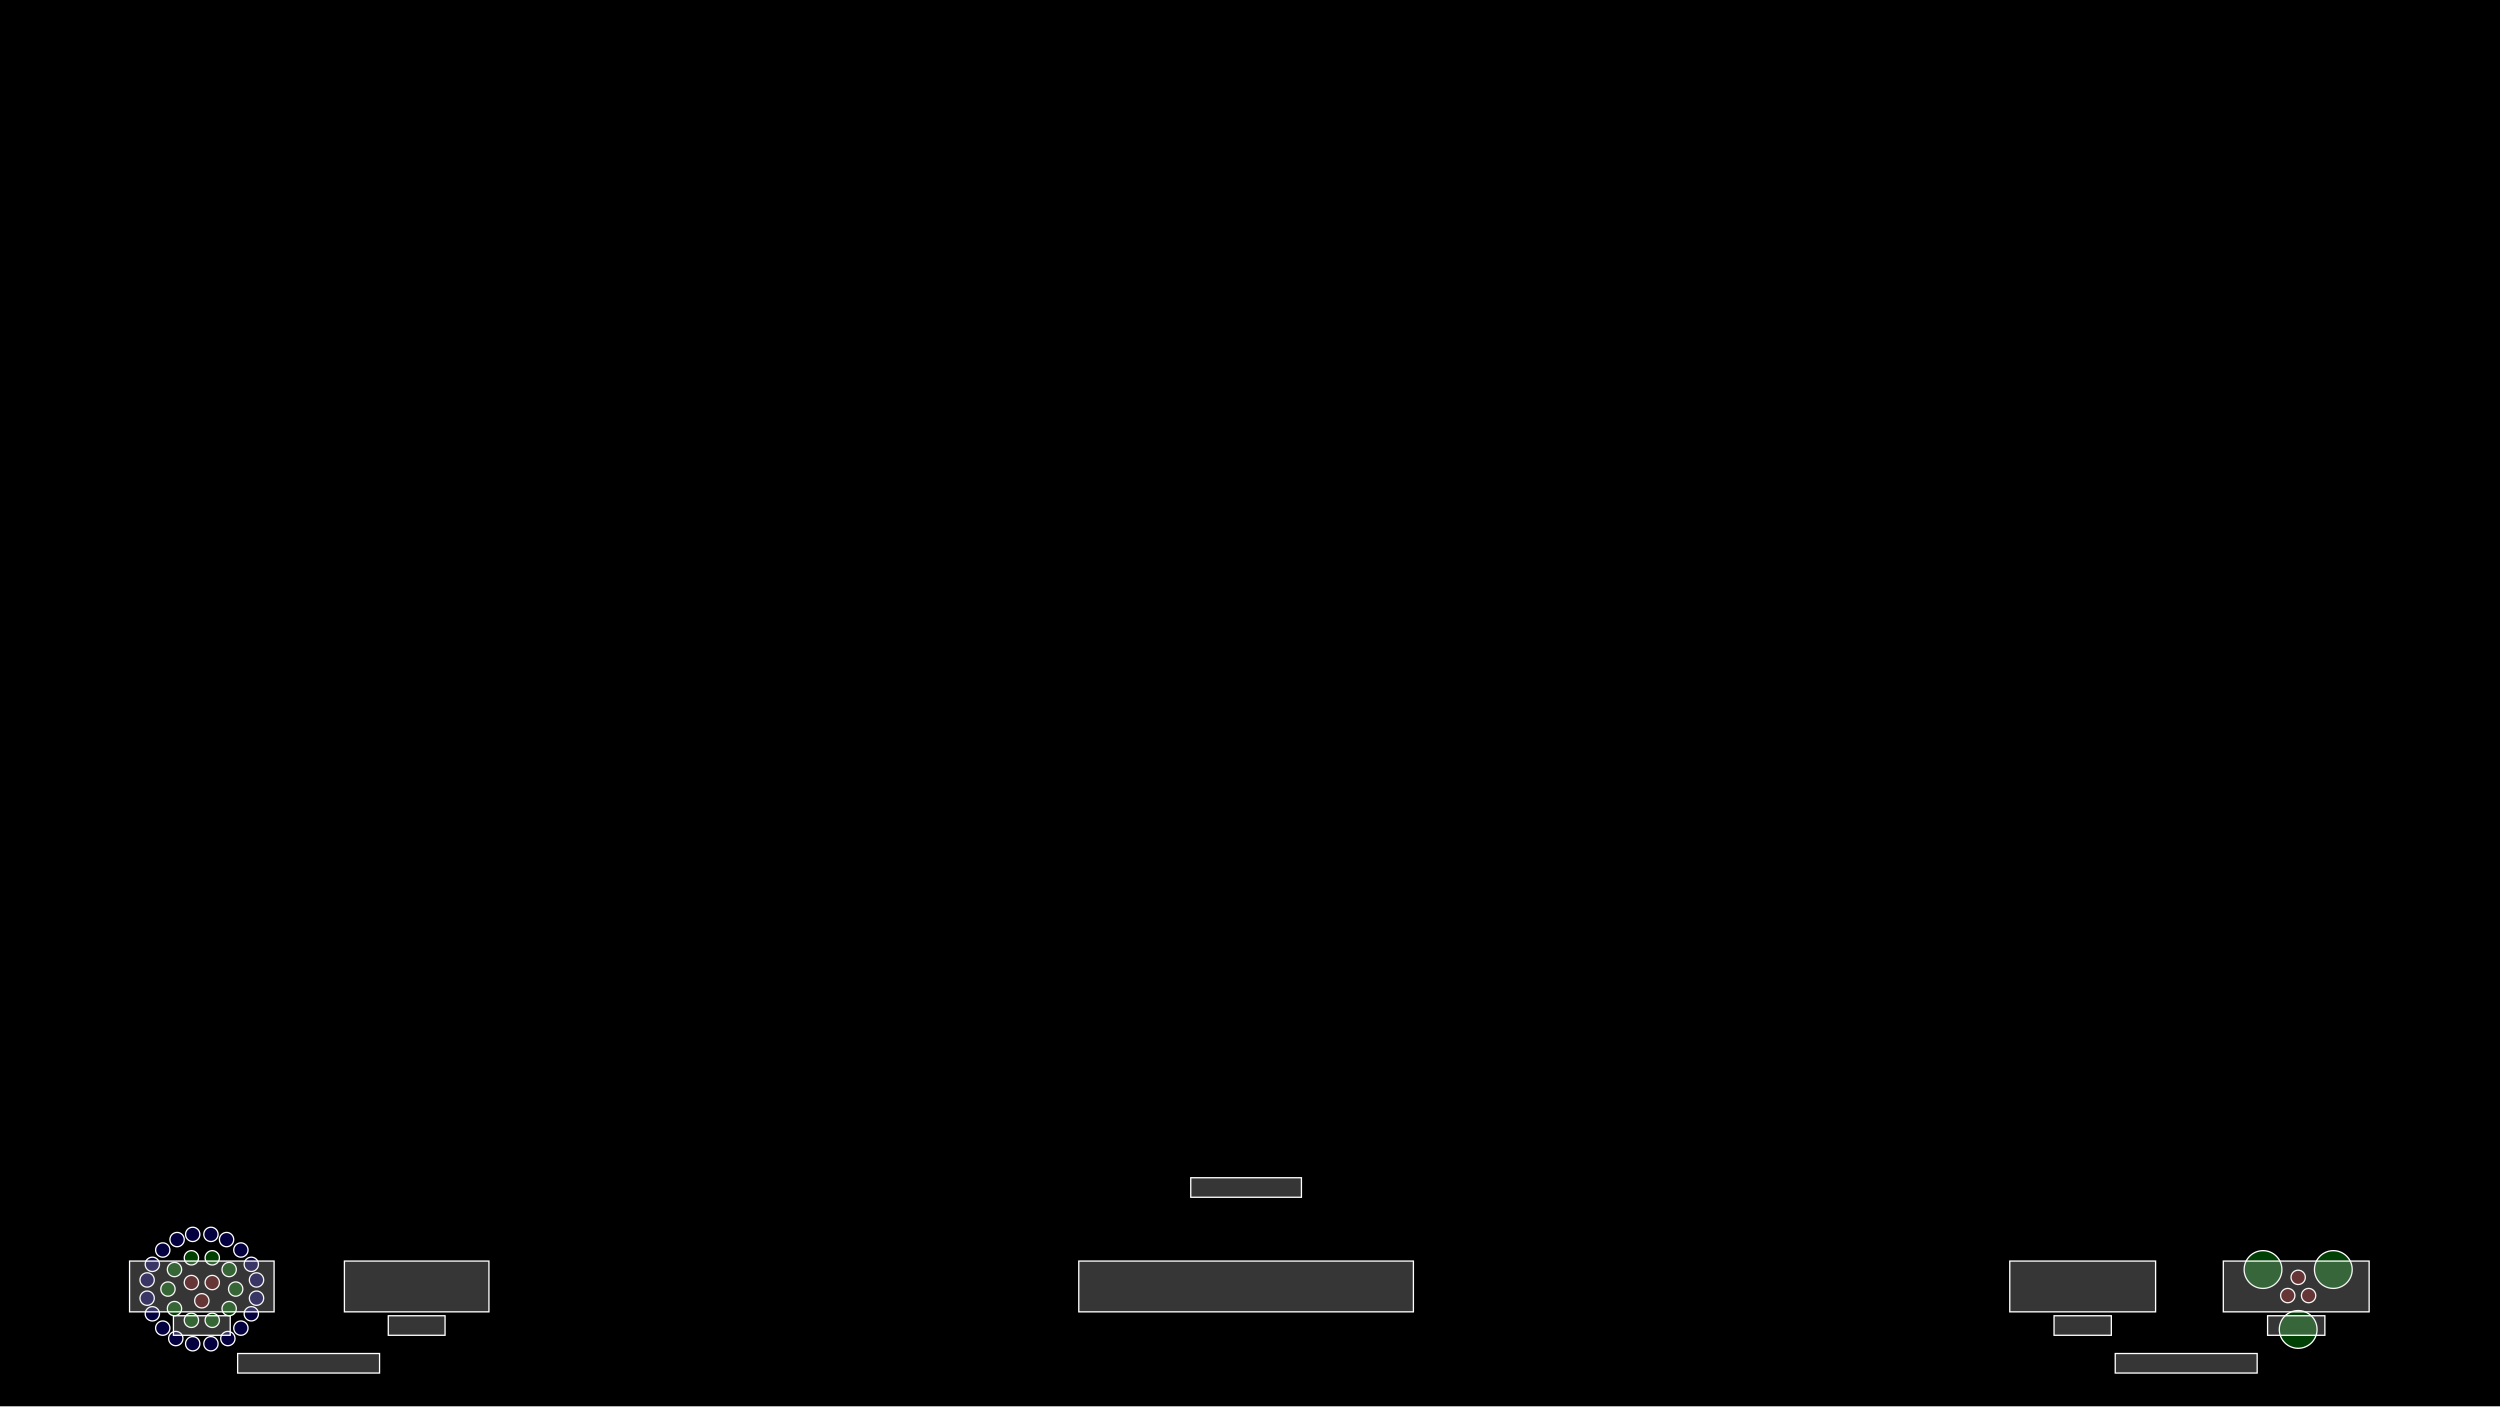
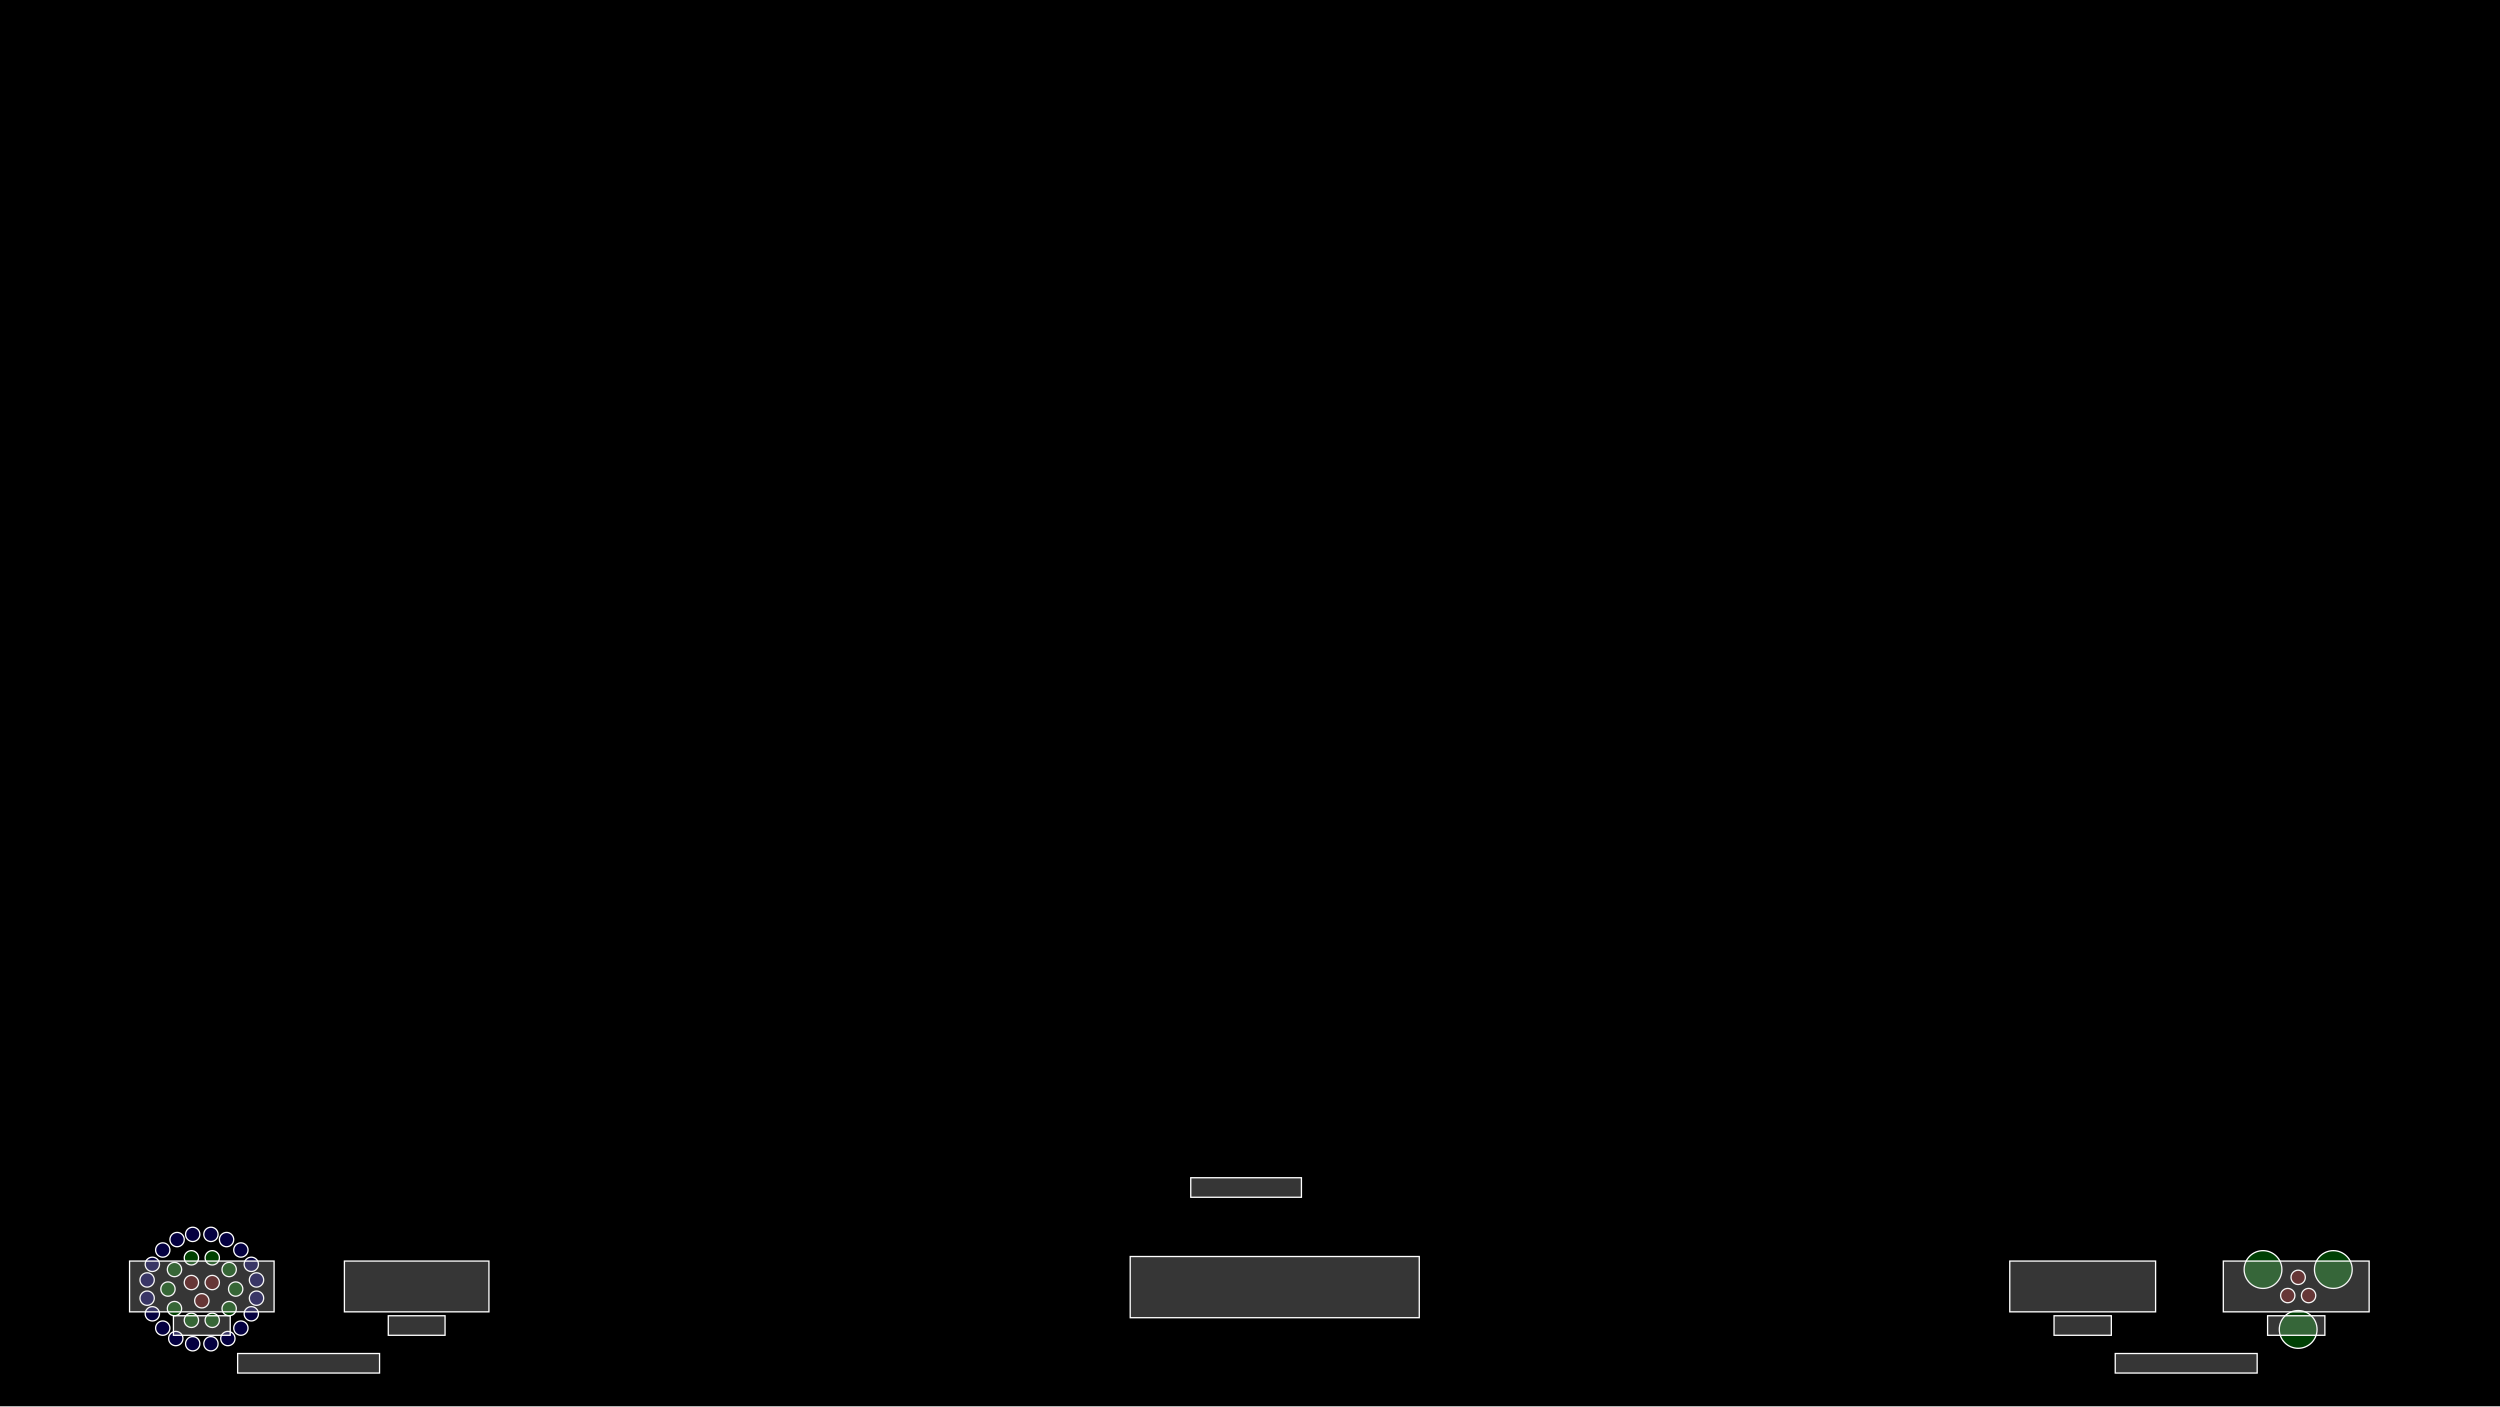
<svg xmlns="http://www.w3.org/2000/svg" width="1920" height="1080" viewBox="0 0 1920 1080" fill="none">
  <g id="starship_rois">
    <rect width="1920" height="1080" fill="black" />
-     <rect id="time" x="828.5" y="968.5" width="257" height="39" fill="#D9D9D9" fill-opacity="0.25" stroke="white" />
+     <rect id="time" x="868" y="965" width="222" height="47" fill="#D9D9D9" fill-opacity="0.25" stroke="white" />
    <g id="engines_starship">
      <g id="atmo">
        <circle id="ss_e1" cx="1765" cy="981" r="5.5" fill="#FF0000" fill-opacity="0.25" stroke="white" />
        <circle id="ss_e2" cx="1773" cy="995" r="5.5" fill="#FF0000" fill-opacity="0.25" stroke="white" />
        <circle id="ss_e3" cx="1757" cy="995" r="5.5" fill="#FF0000" fill-opacity="0.25" stroke="white" />
      </g>
      <g id="vacuum">
        <circle id="ss_e6" cx="1738" cy="975" r="14.5" fill="#00FF11" fill-opacity="0.25" stroke="white" />
        <circle id="ss_e4" cx="1792" cy="975" r="14.5" fill="#00FF11" fill-opacity="0.25" stroke="white" />
        <circle id="ss_e5" cx="1765" cy="1021" r="14.5" fill="#00FF11" fill-opacity="0.25" stroke="white" />
      </g>
    </g>
    <g id="altitude_r">
      <rect id="unit" x="1741.5" y="1010.5" width="44" height="15" fill="#D9D9D9" fill-opacity="0.25" stroke="white" />
      <rect id="value" x="1707.5" y="968.5" width="112" height="39" fill="#D9D9D9" fill-opacity="0.25" stroke="white" />
    </g>
    <g id="speed_r">
      <rect id="value" x="1543.5" y="968.5" width="112" height="39" fill="#D9D9D9" fill-opacity="0.25" stroke="white" />
      <rect id="unit" x="1577.5" y="1010.5" width="44" height="15" fill="#D9D9D9" fill-opacity="0.25" stroke="white" />
    </g>
    <rect id="stage_r" x="1624.5" y="1039.5" width="109" height="15" fill="#D9D9D9" fill-opacity="0.25" stroke="white" />
    <rect id="stage_sep_text" x="914.5" y="904.5" width="85" height="15" fill="#D9D9D9" fill-opacity="0.25" stroke="white" />
    <g id="engines_superheavy">
      <g id="engines_outer">
        <circle id="sh_e33" cx="148" cy="948" r="5.5" fill="#1100FF" fill-opacity="0.25" stroke="white" />
        <circle id="sh_e14" cx="162" cy="948" r="5.5" fill="#1100FF" fill-opacity="0.25" stroke="white" />
        <circle id="sh_e15" cx="174" cy="952" r="5.5" fill="#1100FF" fill-opacity="0.25" stroke="white" />
        <circle id="sh_e32" cx="136" cy="952" r="5.5" fill="#1100FF" fill-opacity="0.25" stroke="white" />
        <circle id="sh_e31" cx="125" cy="960" r="5.5" fill="#1100FF" fill-opacity="0.25" stroke="white" />
        <circle id="sh_e16" cx="185" cy="960" r="5.5" fill="#1100FF" fill-opacity="0.25" stroke="white" />
        <circle id="sh_e17" cx="193" cy="971" r="5.5" fill="#1100FF" fill-opacity="0.25" stroke="white" />
        <circle id="sh_e30" cx="117" cy="971" r="5.5" fill="#1100FF" fill-opacity="0.25" stroke="white" />
        <circle id="sh_e29" cx="113" cy="983" r="5.5" fill="#1100FF" fill-opacity="0.25" stroke="white" />
        <circle id="sh_e18" cx="197" cy="983" r="5.5" fill="#1100FF" fill-opacity="0.25" stroke="white" />
        <circle id="sh_e19" cx="197" cy="997" r="5.5" fill="#1100FF" fill-opacity="0.25" stroke="white" />
        <circle id="sh_e28" cx="113" cy="997" r="5.5" fill="#1100FF" fill-opacity="0.25" stroke="white" />
        <circle id="sh_e27" cx="117" cy="1009" r="5.5" fill="#1100FF" fill-opacity="0.25" stroke="white" />
        <circle id="sh_e20" cx="193" cy="1009" r="5.5" fill="#1100FF" fill-opacity="0.25" stroke="white" />
        <circle id="sh_e21" cx="185" cy="1020" r="5.5" fill="#1100FF" fill-opacity="0.25" stroke="white" />
        <circle id="sh_e26" cx="125" cy="1020" r="5.5" fill="#1100FF" fill-opacity="0.25" stroke="white" />
        <circle id="sh_e25" cx="135" cy="1028" r="5.5" fill="#1100FF" fill-opacity="0.25" stroke="white" />
        <circle id="sh_e22" cx="175" cy="1028" r="5.5" fill="#1100FF" fill-opacity="0.25" stroke="white" />
        <circle id="sh_e23" cx="162" cy="1032" r="5.5" fill="#1100FF" fill-opacity="0.25" stroke="white" />
        <circle id="sh_e24" cx="148" cy="1032" r="5.5" fill="#1100FF" fill-opacity="0.25" stroke="white" />
      </g>
      <g id="engines_middle">
        <circle id="sh_e6" cx="181" cy="990" r="5.5" fill="#00FF00" fill-opacity="0.25" stroke="white" />
        <circle id="sh_e11" cx="129" cy="990" r="5.5" fill="#00FF00" fill-opacity="0.25" stroke="white" />
        <circle id="sh_e12" cx="134" cy="975" r="5.5" fill="#00FF00" fill-opacity="0.25" stroke="white" />
        <circle id="sh_e5" cx="176" cy="975" r="5.5" fill="#00FF00" fill-opacity="0.25" stroke="white" />
        <circle id="sh_e4" cx="163" cy="966" r="5.5" fill="#00FF00" fill-opacity="0.25" stroke="white" />
        <circle id="sh_e13" cx="147" cy="966" r="5.5" fill="#00FF00" fill-opacity="0.25" stroke="white" />
        <circle id="sh_e10" cx="134" cy="1005" r="5.5" fill="#00FF00" fill-opacity="0.25" stroke="white" />
        <circle id="sh_e7" cx="176" cy="1005" r="5.5" fill="#00FF00" fill-opacity="0.25" stroke="white" />
        <circle id="sh_e8" cx="163" cy="1014" r="5.5" fill="#00FF00" fill-opacity="0.25" stroke="white" />
        <circle id="sh_e9" cx="147" cy="1014" r="5.5" fill="#00FF00" fill-opacity="0.25" stroke="white" />
      </g>
      <g id="engines_inner">
        <circle id="sh_e3" cx="147" cy="985" r="5.5" fill="#FF0000" fill-opacity="0.25" stroke="white" />
        <circle id="sh_e1" cx="163" cy="985" r="5.5" fill="#FF0000" fill-opacity="0.25" stroke="white" />
        <circle id="sh_e2" cx="155" cy="999" r="5.5" fill="#FF0000" fill-opacity="0.25" stroke="white" />
      </g>
    </g>
    <g id="altitude_l">
      <rect id="value" x="264.5" y="968.5" width="111" height="39" fill="#D9D9D9" fill-opacity="0.25" stroke="white" />
      <rect id="unit" x="298.199" y="1010.5" width="43.602" height="15" fill="#D9D9D9" fill-opacity="0.25" stroke="white" />
    </g>
    <g id="speed_l">
      <rect id="value" x="99.5" y="968.5" width="111" height="39" fill="#D9D9D9" fill-opacity="0.25" stroke="white" />
      <rect id="unit" x="133.199" y="1010.5" width="43.602" height="15" fill="#D9D9D9" fill-opacity="0.25" stroke="white" />
    </g>
    <rect id="stage_l" x="182.5" y="1039.5" width="109" height="15" fill="#D9D9D9" fill-opacity="0.25" stroke="white" />
  </g>
</svg>
